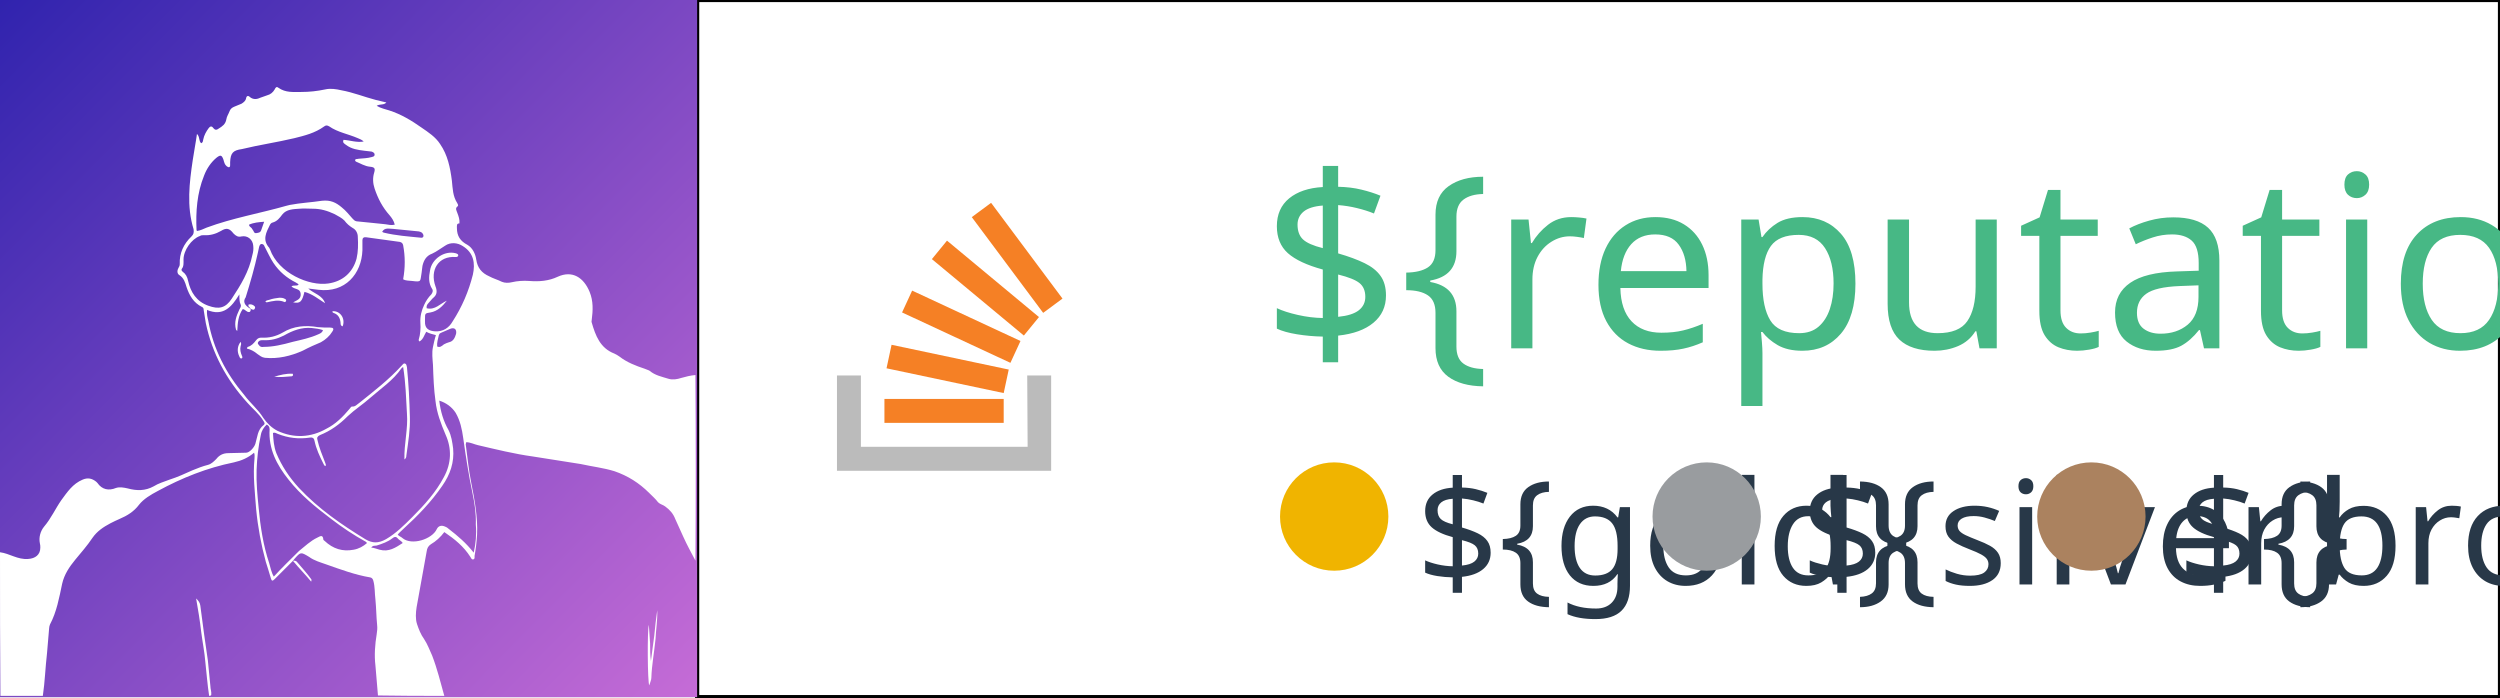
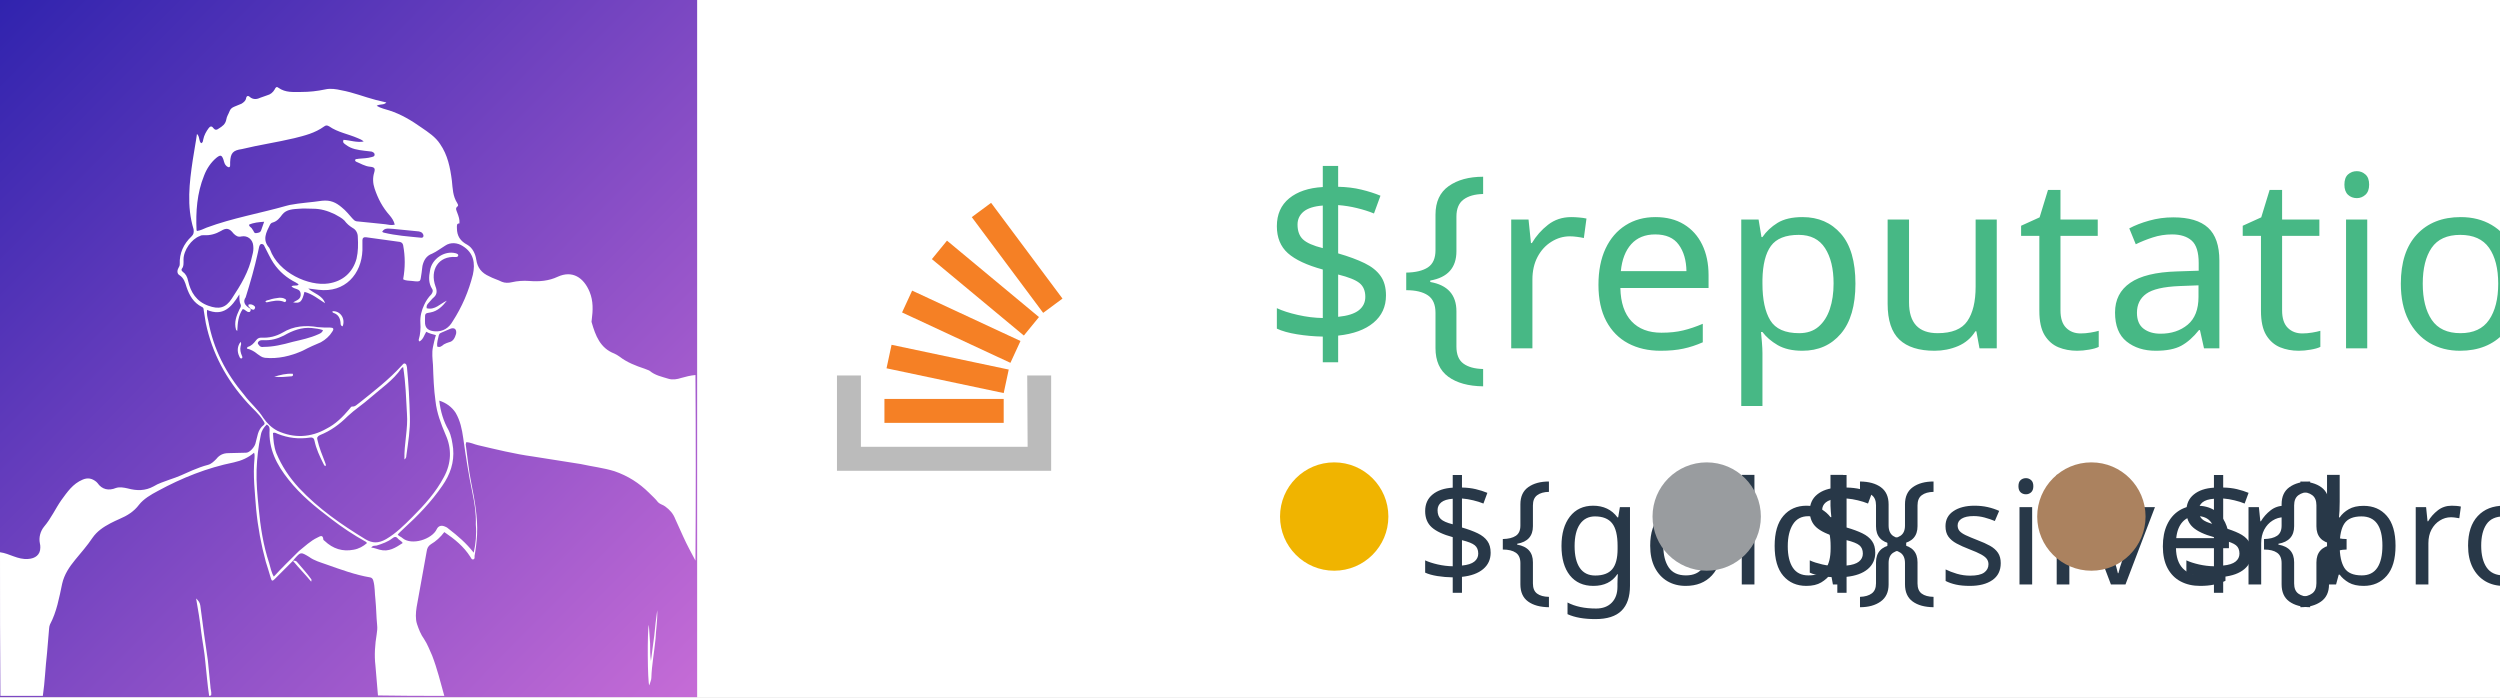
<svg xmlns="http://www.w3.org/2000/svg" version="1.1" id="Layer_1" x="0px" y="0px" viewBox="0 0 595.3 166" style="enable-background:new 0 0 595.3 166;" xml:space="preserve">
  <style type="text/css">
- 	.st0{fill:#FFFFFF;stroke:#000000;stroke-miterlimit:10;}
+ 	.st0{fill:#FFFFFF;}
	.st1{fill:url(#SVGID_1_);}
	.st2{fill-rule:evenodd;clip-rule:evenodd;fill:#BBBBBB;}
	.st3{fill:#F58025;}
	.st4{fill:#47B885;}
	.st5{font-family:-apple-system,BlinkMacSystemFont,"Segoe UI","Noto Sans",Helvetica,Arial,sans-serif,"Apple Color Emoji","Segoe UI Emoji";}
	.st6{font-size:57.238px;}
	.st7{fill:#283848;}
	.st8{font-size:34.343px;}
	.st9{fill-rule:evenodd;clip-rule:evenodd;fill:#F0B400;}
	.st10{fill-rule:evenodd;clip-rule:evenodd;fill:#999C9F;}
	.st11{fill-rule:evenodd;clip-rule:evenodd;fill:#AB825F;}
- 	.st12{fill:#FFFFFF;}
</style>
  <rect x="166" class="st0" width="429.3" height="166" />
  <g id="Layer_1_00000143593139201819616030000004613165705579663764_">
    <g id="Layer_1_00000039092640790402081190000010982682972461611683_">
      <linearGradient id="SVGID_1_" gradientUnits="userSpaceOnUse" x1="-2.451511e-03" y1="-337.998" x2="1.018" y2="-336.988" gradientTransform="matrix(166 0 0 166 0 56108.008)">
        <stop offset="0" style="stop-color:#3023AE" />
        <stop offset="1" style="stop-color:#C86DD7" />
      </linearGradient>
      <path class="st1" d="M0,0h166v166H0V0z" />
      <g>
        <path class="st2" d="M244.6,89.4h5.7v22.7h-51V89.4h5.7v17h39.7L244.6,89.4L244.6,89.4z" />
        <path class="st3" d="M211.1,87.7l27.9,5.9l1.2-5.6l-27.9-5.9L211.1,87.7z M214.8,74.4l25.8,12l2.4-5.2l-25.8-12L214.8,74.4z      M221.9,61.7l21.9,18.2l3.6-4.4l-21.9-18.2L221.9,61.7z M236,48.3l-4.6,3.4l17,22.8l4.6-3.4L236,48.3z M210.6,100.7H239V95h-28.4     V100.7L210.6,100.7z" />
      </g>
      <text transform="matrix(1 0 0 1 300.499 82.9445)" class="st4 st5 st6">${reputation}</text>
      <text transform="matrix(1 0 0 1 518.4951 139.1691)" class="st7 st5 st8">${bronze}</text>
      <text transform="matrix(1 0 0 1 428.8154 139.1691)" class="st7 st5 st8">${silver}</text>
      <text transform="matrix(1 0 0 1 337.2344 139.1691)" class="st7 st5 st8">${gold}</text>
      <circle class="st9" cx="317.7" cy="123" r="12.9" />
      <circle class="st10" cx="406.4" cy="123" r="12.9" />
      <circle class="st11" cx="498" cy="123" r="12.9" />
    </g>
  </g>
  <g id="Layer_2_00000129905321798302084830000002118231201492230333_">
-     <path class="st12" d="M0,131.5c2.3,0.3,4.2,1.8,6.7,1.6c1.7-0.1,2.9-1,2.9-2.7c0-0.3,0-0.7-0.1-1c-0.3-1.4,0.1-2.9,1-4   c1.7-2,2.7-4.3,4.1-6.3c1.4-1.9,2.7-3.9,5.1-4.9c1.2-0.5,2.2-0.3,3.2,0.5c0.1,0.1,0.2,0.2,0.3,0.3c1.1,1.6,2.7,1.9,4.4,1.2   c0.9-0.3,1.9-0.1,2.8,0.1c2.2,0.6,4.2,0.6,6.2-0.5c1.1-0.7,2.5-1.1,3.8-1.6c1.9-0.6,3.6-1.4,5.4-2.2c1.2-0.5,2.5-1,3.7-1.3   c0.8-0.2,1.4-0.8,2-1.4c0.7-0.9,1.6-1.4,2.9-1.4c1.4,0,2.8-0.1,4.2-0.1c0.8,0,1.9-1.2,2.2-2.1c0.5-1.6,0.5-3.4,2-4.5   c0.4-0.3,0.1-0.7-0.1-1c-1-1.7-2.6-2.9-3.8-4.3c-5-5.5-8.4-11.8-9.9-19c-0.2-1-0.3-2.1-0.5-3.1c0-0.3-0.1-0.6-0.4-0.7   c-2-1-3-2.7-3.7-4.8c-0.3-1-0.6-2.1-1.7-2.8c-0.5-0.3-0.6-1-0.2-1.7c0.2-0.3,0.3-0.6,0.3-0.9c-0.1-2.6,0.9-4.8,2.8-6.6   c0.5-0.5,0.6-0.9,0.5-1.7c-1.7-5.5-1-11.1-0.2-16.5c0.3-2.1,0.7-4,1-6.2c0.7,0.6,0.4,1.7,1,2.2c0.5-0.2,0.4-0.6,0.5-0.9   c0.2-1,0.7-1.9,1.3-2.7c0.3-0.4,0.7-0.6,1.1,0c0.4,0.5,0.8,0.5,1.3,0.1c0.8-0.5,1.6-1,1.8-2.2c0.1-0.7,0.5-1.2,0.8-2   c0.2-0.5,0.6-0.8,1.1-1c0.6-0.2,1.1-0.5,1.7-0.7c0.5-0.3,1-0.7,1.1-1.3c0.1-0.6,0.5-0.7,0.9-0.3c0.7,0.6,1.6,0.6,2.4,0.2   c0.5-0.2,1.1-0.4,1.7-0.6c0.8-0.2,1.4-0.7,1.8-1.4c0.2-0.4,0.4-0.8,0.9-0.4c1.7,1.2,3.5,1,5.4,1c2,0,3.8-0.2,5.7-0.6   c1.3-0.3,2.6-0.1,3.9,0.2c2.8,0.5,5.5,1.6,8.2,2.3c0.8,0.2,1.6,0.4,2.5,0.6c-0.6,0.7-1.6,0.3-2.3,0.8c1,0.6,2.1,0.8,3,1.1   c2.8,0.9,5.3,2.4,7.7,4.1c1.6,1.1,3.3,2.2,4.4,3.9c1.8,2.6,2.4,5.6,2.8,8.7c0.2,1.9,0.2,3.7,1.3,5.4c0.1,0.2,0.3,0.5,0.1,0.7   c-0.7,0.5-0.3,1-0.1,1.6c0.3,0.8,0.6,1.6,0.5,2.5c-0.7,0-0.6,0.5-0.6,1.1c0,1.9,0.8,3.1,2.5,4c1.2,0.7,1.9,2.1,2.1,3.5   c0.3,2,1.3,3.2,3.1,4c0.9,0.5,2,0.8,3,1.3c0.7,0.3,1.6,0.3,2.4,0.1c1.3-0.3,2.7-0.4,4.1-0.3c2.4,0.2,4.7,0,6.8-1   c3.5-1.6,6.2,0.2,7.6,3.6c0.9,2.2,0.8,4.4,0.5,6.7c0,0.2-0.1,0.4,0,0.6c0.9,3.1,2,6.1,5.4,7.4c0.4,0.2,0.8,0.4,1.2,0.7   c1.8,1.4,3.9,2.2,6,2.9c0.4,0.2,0.9,0.3,1.2,0.5c1.3,1.1,2.9,1.4,4.5,1.9c1,0.3,2.1,0.1,3-0.2c1.1-0.3,2.2-0.6,3.4-0.7   c0.1,14.7,0.1,29.5,0,44.2c-1-1.9-2-3.7-2.9-5.7c-0.6-1.4-1.3-2.8-1.9-4.2c-0.5-1.3-1.3-2.2-2.4-3c-0.5-0.4-1.2-0.5-1.7-1   c-0.6-0.8-1.3-1.4-2.1-2.2c-2.4-2.4-5.1-4.1-8.3-5.2c-2.6-0.8-5.3-1.1-8-1.7c-3.8-0.6-7.5-1.2-11.4-1.8c-4.4-0.6-8.8-1.7-13.1-2.7   c-0.9-0.2-1.8-0.7-2.8-0.7c0,0.2-0.1,0.4-0.1,0.5c0.4,3,0.7,6.1,1.3,9.1c0.8,4.1,1.6,8.2,1.4,12.4c-0.1,1.8-0.3,3.4-0.6,5.1   c0,0.3,0.1,0.7-0.3,0.8c-0.4,0.1-0.5-0.3-0.7-0.6c-1.6-2.5-3.7-4.2-6.2-5.9c-0.9,1.2-2,2.2-3.2,2.9c-0.6,0.4-0.9,0.9-1,1.7   c-0.8,4.4-1.6,8.9-2.4,13.3c-0.2,1.3-0.3,2.8,0.1,4s0.9,2.5,1.7,3.6c0.8,1.2,1.3,2.6,1.9,3.9c1.2,3.1,2,6.4,2.9,9.6   c-5.3,0-10.4,0-15.8-0.1c-0.2-2.4-0.4-4.8-0.6-7.1c-0.3-2.5-0.1-5.1,0.3-7.5c0.1-0.7,0.2-1.4,0.1-2.2c-0.2-2-0.2-4-0.4-6   c-0.2-1.6-0.1-3.1-0.5-4.5c-0.1-0.4-0.3-0.7-0.7-0.8c-3.6-0.6-7.1-1.9-10.5-3.1c-1.4-0.5-2.9-0.9-4.1-1.8c-2-1.2-2-1.2-3.5,0.5   c-0.1,0.1-0.2,0.3-0.4,0.5c-0.1,0.1-0.1,0.1-0.2,0.2c-1.4,1.4-2.8,2.8-4.1,4.1c-0.5,0.5-0.7,0.5-0.9-0.2c-0.4-1.3-0.8-2.7-1.2-3.9   c-1.1-4-1.9-8.3-2.3-12.5c-0.3-4-0.8-8.1-0.4-12.1c0-0.4,0.1-0.9-0.1-1.4c-1.4,1.2-3,1.9-4.8,2.3c-6.4,1.3-12.4,3.7-18.1,6.8   c-1.7,0.9-3.4,1.9-4.5,3.3c-1.2,1.6-2.8,2.6-4.7,3.4c-0.7,0.3-1.3,0.6-2.1,1c-1.7,0.9-3.2,1.9-4.3,3.5c-1.2,1.8-2.7,3.5-4.1,5.2   s-2.6,3.5-3.1,5.7c-0.7,3.3-1.3,6.7-2.9,9.7c-0.1,0.3-0.2,0.6-0.2,0.9c-0.2,2-0.3,3.9-0.5,5.9c-0.4,3.4-0.5,6.8-1,10.2   c-3.4,0-6.7,0-10.1,0C0,154.3,0,143,0,131.5 M59.6,73.5c0,0,0.1,0.1,0.1,0.2c0,0.3-0.1,0.5-0.3,0.6c-0.7,0.1-0.9-0.6-1.6-0.7   c-1.1,1.6-1.2,3.3-1.3,5.2c-0.2-0.1-0.2-0.2-0.3-0.3c-0.5-1.8,0.1-3.3,0.8-4.8c0.2-0.4,0.5-0.7,0.3-1.2C57,71.9,57,71.2,57,70.1   c-1.9,3.1-3.9,5.3-7.7,3.7c-0.1,1,0.1,1.8,0.3,2.6c1.2,6.7,4.2,12.5,8.6,17.7c1.4,1.9,3.2,3.3,4.5,5.4c0.8,1.2,2,2.4,3.4,3.1   c3.9,1.8,7.9,1.6,11.6-0.5c2.2-1.1,3.9-2.8,5.5-4.7c0.2-0.2,0.4-0.6,0.6-0.6c0.8,0.1,1.2-0.5,1.8-0.9c3.5-2.8,7-5.5,10.1-8.9   c0.2-0.2,0.4-0.6,0.8-0.4c0.3,0.1,0.3,0.5,0.4,0.8c0.4,3.9,0.6,8,0.7,11.9c0.1,3-0.4,6-0.8,8.9c-0.1,0.3,0.1,0.8-0.5,1.2   c-0.1-3.8,0.9-7.3,0.6-11c-0.2-3.6-0.3-7.2-0.9-11c-0.2,0.1-0.3,0.2-0.4,0.3c-2,2.9-4.9,4.8-7.4,7c-1.8,1.6-3.7,2.8-5.4,4.4   c-2,2-4.1,3.5-6.6,4.5c-0.6,0.3-0.8,0.6-0.6,1.2c0.4,1.8,1.1,3.5,1.8,5.3c0.1,0.3,0.3,0.6,0.1,0.9c-0.3-0.1-0.4-0.4-0.5-0.6   c-0.9-1.8-1.7-3.5-2.1-5.4c-0.1-0.6-0.4-0.9-1.1-0.8c-2.7,0.4-5.2,0.1-7.7-0.9c-0.3-0.1-0.6-0.4-1.1-0.2c0.1,1.7,0.2,3.2,0.8,4.8   c1.3,3.1,3.1,5.8,5.4,8.3c4.7,5,10.1,8.7,15.8,12.2c1.7,1,3.1,1,4.9,0c2.4-1.4,4.3-3.3,6.3-5.3c2.9-2.9,5.6-5.9,7.5-9.5   c1.8-3.3,1.9-6.8,0.4-10.1c-1.1-2.6-2.1-5.2-2.4-8c-0.4-2.8-0.5-5.7-0.6-8.6c-0.1-1.4-0.3-2.9,0-4.3c0.2-0.9,0.4-1.9,0.7-2.8   c-0.8-0.2-1.6-0.4-2.3-0.8c-0.5,0.8-0.7,1.8-1.6,2.3c-0.2-0.1-0.2-0.3-0.2-0.4c0.4-1.3,0.5-2.7,0.4-4c-0.1-1.6,0.3-3,0.9-4.3   c0.4-0.9,1-1.8,1.7-2.5c0.3-0.4,0.5-0.9,0.2-1.3c-0.9-1.4-0.8-2.9-0.5-4.4c0.4-2.7,3.4-4.8,6.1-4.1c0.3,0.1,0.7,0.2,0.6,0.6   c-0.1,0.3-0.4,0.3-0.6,0.3c-4.1-0.3-6.2,3.1-4.8,7c0.4,1,0.4,1.9-0.4,2.6c-0.5,0.4-0.8,0.9-1.3,1.4c-0.3,0.3-0.5,0.7-0.4,1.2   c2,0.5,3.2-1.1,4.8-1.8c-1,1.3-2.2,2.5-3.9,2.8c-1.3,0.2-1.3,0.2-1.3,1.6c0,0.2,0,0.4,0,0.5c-0.1,1.8,1,2.3,2.4,2.4   c1.9,0.1,3.3-0.8,4.2-2.4c2.2-3.4,3.8-7.1,4.8-11.1c0.6-2.7,0.2-5.2-2.4-6.8c-1.2-0.8-2.9-1-4.2-0.1c-1,0.6-2,1.4-3.1,1.9   c-1.4,0.5-2,1.6-2.3,2.9c-0.1,0.5-0.1,1-0.2,1.6c-0.4,2.1,0.1,2.3-2.3,2c-0.7-0.1-1.4,0-2.1-0.4c0.5-2.8,0.5-5.4,0-8.1   c-0.1-0.5-0.4-0.7-0.8-0.8c-2.7-0.4-5.3-0.7-8-1.1c-0.6-0.1-0.9,0.2-0.9,0.7c0,0.8,0,1.6,0,2.4c-0.2,5.6-4.1,10.2-10.5,9.4   c-0.8-0.1-1.7-0.2-2.4-0.3c1.3,1.2,3.4,1.6,4,3.5c-1.6-1-3-2.2-4.9-2.7c-0.6,2.4-1,2.8-2.7,2.5c0.8-0.5,1.9-0.7,1.8-2   c-0.1-1.4-1.4-1-2.2-1.8c0.5-0.4,1.2,0,1.7-0.4c-0.1-0.3-0.4-0.3-0.6-0.5c-2.2-1.1-4-2.6-5.4-4.7c-0.8-1.2-1.4-2.6-2.1-3.9   c-0.1-0.3-0.3-0.6-0.7-0.6s-0.5,0.4-0.6,0.7c-0.1,0.5-0.2,0.9-0.3,1.4c-0.8,3.6-1.8,7.1-2.9,10.6C57.8,71.8,58.2,72.7,59.6,73.5    M57.6,35.5c-2.1,0.3-2.7,0.9-2.8,3.1c0,0.2,0,0.5,0,0.7s0,0.4-0.2,0.5s-0.4-0.1-0.6-0.2c-0.5-0.4-0.6-0.9-0.8-1.6   c-0.4-1.1-0.7-1.2-1.7-0.4c-1.3,1.1-2.3,2.6-2.9,4.2c-1.7,4.2-2,8.6-1.8,13c0,0,0.1,0.1,0.1,0.2c0.8-0.1,1.6-0.5,2.3-0.8   c6.2-2.3,12.7-3.4,19-5.2c0.3-0.1,0.5-0.1,0.8-0.2c2.6-0.5,5.1-0.6,7.7-1c2-0.2,3.3,0.4,4.7,1.6c0.9,0.7,1.7,1.7,2.5,2.6   c0.3,0.3,0.5,0.6,1,0.7c2.3,0.2,4.7,0.5,6.9,0.7c0.7,0.1,1.3,0.3,2.2,0.1c-0.2-0.9-0.7-1.6-1.2-2.2c-1.7-1.9-2.8-4-3.6-6.4   c-0.4-1.2-0.5-2.5-0.1-3.8c0.3-1,0.1-1.3-1-1.4c-1.2-0.1-2.3-0.8-3.3-1.2c-0.2-0.1-0.3-0.3-0.2-0.5c0.2-0.2,0.5-0.1,0.8-0.2   c1-0.1,2.1-0.1,3.1-0.4c0.3-0.1,0.7-0.1,0.7-0.6c0-0.4-0.4-0.6-0.7-0.7C88,36,87.4,36,86.8,35.9c-1.6-0.2-3.1-0.4-4.4-1.4   c-0.4-0.3-0.9-0.5-0.6-1.2c1.6,0.1,3.1,0.7,4.8,0.4c-0.5-0.5-1-0.6-1.4-0.8c-2.3-1-4.8-1.4-6.8-2.8c-0.5-0.3-0.8-0.3-1.2,0   c-2.2,1.6-4.7,2.2-7.1,2.8C65.9,33.9,61.7,34.5,57.6,35.5 M71.2,131.2c1.4-1.1,2.7-2.4,4.4-3.2c0.6-0.3,1.3-0.8,1.4,0.5   c0,0.1,0.2,0.2,0.3,0.3c2,1.9,4.3,2.6,6.9,2.1c1.2-0.2,2.3-0.8,3.2-1.6c-0.1-0.1-0.2-0.2-0.3-0.3c-2.9-1.6-5.6-3.4-8.2-5.4   c-3.7-2.8-7.3-5.7-10.2-9.4c-2.8-3.5-4.8-7.3-4.5-12c0-0.6-0.3-0.9-0.7-1.1c-0.7,0.7-1.2,1.4-1.4,2.5c-0.6,2.8-0.9,5.5-1,8.3   c-0.1,3,0.2,6.1,0.5,9.1c0.4,4.4,1.1,8.9,2.5,13.1c0.3,1,0.5,2.2,1.1,3.2C67.2,135.1,69.2,133.2,71.2,131.2 M79.7,51   c-1.7-0.8-3.3-1.3-5.2-1.3c-1,0-2.2-0.1-3.2,0c-1.4,0.1-3.1,0.1-4.1,1.4c-0.6,0.8-1.2,1.6-2.3,1.9c-0.2,0-0.5,0.3-0.6,0.5   c-0.9,1.8-1.9,3.6-0.2,5.5c0.1,0.1,0.1,0.3,0.2,0.4c2,5.6,9.3,8.8,13.9,8.1c3.4-0.5,5.8-2.6,6.7-5.9c0.4-1.7,0.4-3.4,0.3-5.2   c0-0.8-0.4-1.7-1.2-2.1c-0.8-0.5-1.4-1-2-1.8C81.4,51.9,80.6,51.5,79.7,51 M113.3,124.9c0.1-2.6-0.3-5.1-0.8-7.5   c-0.9-4.3-1.6-8.8-2.2-13.1c-0.3-2.1-0.7-4.1-1.8-6c-0.9-1.4-2.3-2.4-3.9-2.9c0.3,2.6,1,4.9,2.2,7c0.7,1.4,0.9,2.9,1.1,4.4   c0.3,3.3-0.7,6.2-2.6,8.9c-2.6,3.8-5.8,7.1-9.2,10.2c-0.5,0.5-1,0.9-1.4,1.4c0.3,0.4,0.8,0.5,1.1,0.8c2.2,1.9,7.1,0.3,8.2-2.1   c0.4-0.8,1.1-1,2-0.6c0.3,0.1,0.6,0.3,0.8,0.5c2.2,1.7,4.2,3.4,6,5.7C113.3,129.4,113.5,127.2,113.3,124.9 M60.1,60.7   c0.2-0.7,0.3-1.4,0.2-2.2c-0.1-1.4-1.3-2.5-2.8-2.2c-0.8,0.2-1.3-0.1-1.9-0.7c-1-1.3-1.7-1.4-3-0.6c-1.2,0.7-2.6,1.1-4,1   c-0.4,0-0.7,0-1,0.2c-2,0.7-3.9,3.4-3.9,5.6c0,0.7,0.1,1.6-0.4,2.2c-0.2,0.3,0,0.5,0.2,0.7c0.7,0.5,1.1,1.2,1.3,2.2   c0.6,2.7,2,4.9,4.8,5.9c2.5,0.9,4.1,0.6,5.6-1.7C57.3,67.9,59.3,64.7,60.1,60.7 M93.6,54.5c-0.9,0-2-0.4-2.6,0.7   c0.2,0.1,0.3,0.2,0.4,0.2c2.9,0.7,5.8,0.9,8.8,1.2c0.6,0.1,0.8-0.4,0.5-0.9c-0.2-0.4-0.6-0.5-1-0.6C97.6,54.9,95.6,54.7,93.6,54.5    M105.7,82c0.4-0.2,0.8-0.4,1.2-0.5c1-0.2,1.4-1,1.7-2c0.2-1.1-0.4-1.6-1.4-1.2c-0.7,0.3-1.6,0.7-2.3,1c-0.2,0.1-0.3,0.2-0.4,0.5   c-0.2,0.9-0.5,1.8-0.4,2.7C104.7,82.8,105.1,82.5,105.7,82 M90.4,130.9c2.2,0.6,3.8-0.5,5.5-1.6c-0.3-0.5-0.9-0.7-1.2-1.1   c-0.4-0.5-0.8-0.4-1.3,0c-1,0.8-2.4,1.3-3.7,1.7c-0.4,0.1-0.9-0.1-1.3,0.5C89,130.4,89.6,130.7,90.4,130.9 M59.9,54.3   c0.1,0.2,0.3,0.4,0.4,0.6c0.2,0.3,0.2,0.7,0.8,0.6c0.5-0.1,0.9-0.1,1.1-0.7c0.2-0.6,0.4-1.2,0.7-2c-1.3,0.1-2.5,0.2-3.6,0.7   C59.3,53.9,59.6,54,59.9,54.3z" />
-     <path class="st12" d="M49.8,165.7c-0.4-2.6-0.6-5.3-0.9-8c-0.2-2.5-0.7-4.9-1-7.3c-0.3-2.6-0.7-5.1-1.2-7.9c0.6,0.6,0.9,1,1,1.7   c0.3,2.3,0.6,4.5,0.9,6.8c0.3,2.1,0.6,4.2,0.9,6.3c0.2,2.1,0.4,4,0.6,6.1c0,0.7,0.3,1.3,0.2,2.1C50.1,165.7,50,165.7,49.8,165.7z" />
-     <path class="st12" d="M69.9,133.5c0.4,0,0.7,0.1,0.9,0.4c1.1,1.3,2.3,2.6,3.3,4c0.1,0.1,0.1,0.3,0,0.6c-1.4-1.7-2.9-3.2-4.3-4.9   C69.8,133.6,69.8,133.5,69.9,133.5z" />
-     <path class="st12" d="M59.6,73.4c-0.2-0.3-0.6-0.4-0.4-0.9c0.5-0.1,1,0,1.4,0.4c0.2,0.2,0.2,0.4,0,0.7c-0.2,0.3-0.5,0.1-0.8,0   C59.6,73.5,59.6,73.5,59.6,73.4z" />
-     <path class="st12" d="M156.1,152.1c-0.3,3.1-0.9,6.2-1,9.3c0,0.5-0.3,1.1-0.5,1.8c-0.4-0.7-0.5-13.1-0.1-14.4   c0.1,1.6,0.2,3,0.3,4.4c0,1.4,0,2.9,0.2,4.2c0.3-2.1,0.5-4,0.8-6.1c0.2-2,0.4-4,0.7-6C156.6,147.6,156.2,149.8,156.1,152.1z" />
-     <path class="st12" d="M72.1,83.5c-2.9,1.3-5.9,2-9,1.7c-0.8-0.1-1.2-0.5-1.8-0.9c-0.7-0.6-1.6-1.1-2.5-1.3c0-0.2,0.1-0.3,0.2-0.4   c0.8-0.2,1.4-0.8,2-1.6c0.3-0.4,0.7-0.6,1.2-0.6c1.9,0.1,3.5-0.3,5.1-1.2c2.6-1.6,5.5-1.8,8.4-1.3c0.9,0.1,2,0.1,2.9,0.1   c0.8,0,1,0.3,0.5,1c-0.6,1-1.6,1.9-2.7,2.5C75.2,82,73.6,82.7,72.1,83.5 M69.7,81.4c2.1-0.5,4.1-0.9,6.1-1.8c0.4-0.2,0.9-0.3,1.1-1   c-0.9-0.3-1.8-0.4-2.7-0.5c-2.4-0.2-4.5,0.6-6.6,1.8c-1.6,0.8-3.1,1.2-4.9,1.1c-0.5,0-0.9,0-1.2,0.4c-0.2,0.3-0.1,0.5,0.1,0.7   c0.3,0.5,0.7,0.6,1.2,0.5C65,82.6,67.2,82.1,69.7,81.4z" />
-     <path class="st12" d="M64.1,71.4c0.8-0.3,1.6-0.4,2.4-0.5c0.5,0,0.9,0,1.4,0.3c0.2,0.1,0.3,0.3,0.2,0.5c-0.1,0.2-0.3,0.3-0.4,0.2   c-1.4-0.6-2.8-0.2-4.2,0.1c-0.1,0-0.1-0.1-0.3-0.1C63.3,71.5,63.7,71.5,64.1,71.4z" />
-     <path class="st12" d="M81.6,77.7c-0.5-0.1-0.5-0.5-0.5-0.8c-0.1-1.1-0.5-2-1.7-2.4c-0.2-0.1-0.3-0.2-0.2-0.4   C81,74,82.3,75.8,81.6,77.7z" />
-     <path class="st12" d="M69.7,89c0.2,0.4,0,0.5-0.2,0.6c-1.4,0.1-2.8,0.3-4.2,0.1C66.7,89.3,68.1,88.9,69.7,89z" />
-     <path class="st12" d="M57.3,82.4c-0.2,0.8,0,1.6,0.3,2.3c0.1,0.2,0.2,0.5,0,0.6c-0.3,0.2-0.5-0.1-0.6-0.4c-0.6-1.2-0.5-2.5,0.3-3.5   C57.5,81.8,57.4,82.1,57.3,82.4z" />
+     <path class="st0" d="M0,131.5c2.3,0.3,4.2,1.8,6.7,1.6c1.7-0.1,2.9-1,2.9-2.7c0-0.3,0-0.7-0.1-1c-0.3-1.4,0.1-2.9,1-4   c1.7-2,2.7-4.3,4.1-6.3c1.4-1.9,2.7-3.9,5.1-4.9c1.2-0.5,2.2-0.3,3.2,0.5c0.1,0.1,0.2,0.2,0.3,0.3c1.1,1.6,2.7,1.9,4.4,1.2   c0.9-0.3,1.9-0.1,2.8,0.1c2.2,0.6,4.2,0.6,6.2-0.5c1.1-0.7,2.5-1.1,3.8-1.6c1.9-0.6,3.6-1.4,5.4-2.2c1.2-0.5,2.5-1,3.7-1.3   c0.8-0.2,1.4-0.8,2-1.4c0.7-0.9,1.6-1.4,2.9-1.4c1.4,0,2.8-0.1,4.2-0.1c0.8,0,1.9-1.2,2.2-2.1c0.5-1.6,0.5-3.4,2-4.5   c0.4-0.3,0.1-0.7-0.1-1c-1-1.7-2.6-2.9-3.8-4.3c-5-5.5-8.4-11.8-9.9-19c-0.2-1-0.3-2.1-0.5-3.1c0-0.3-0.1-0.6-0.4-0.7   c-2-1-3-2.7-3.7-4.8c-0.3-1-0.6-2.1-1.7-2.8c-0.5-0.3-0.6-1-0.2-1.7c0.2-0.3,0.3-0.6,0.3-0.9c-0.1-2.6,0.9-4.8,2.8-6.6   c0.5-0.5,0.6-0.9,0.5-1.7c-1.7-5.5-1-11.1-0.2-16.5c0.3-2.1,0.7-4,1-6.2c0.7,0.6,0.4,1.7,1,2.2c0.5-0.2,0.4-0.6,0.5-0.9   c0.2-1,0.7-1.9,1.3-2.7c0.3-0.4,0.7-0.6,1.1,0c0.4,0.5,0.8,0.5,1.3,0.1c0.8-0.5,1.6-1,1.8-2.2c0.1-0.7,0.5-1.2,0.8-2   c0.2-0.5,0.6-0.8,1.1-1c0.6-0.2,1.1-0.5,1.7-0.7c0.5-0.3,1-0.7,1.1-1.3c0.1-0.6,0.5-0.7,0.9-0.3c0.7,0.6,1.6,0.6,2.4,0.2   c0.5-0.2,1.1-0.4,1.7-0.6c0.8-0.2,1.4-0.7,1.8-1.4c0.2-0.4,0.4-0.8,0.9-0.4c1.7,1.2,3.5,1,5.4,1c2,0,3.8-0.2,5.7-0.6   c1.3-0.3,2.6-0.1,3.9,0.2c2.8,0.5,5.5,1.6,8.2,2.3c0.8,0.2,1.6,0.4,2.5,0.6c-0.6,0.7-1.6,0.3-2.3,0.8c1,0.6,2.1,0.8,3,1.1   c2.8,0.9,5.3,2.4,7.7,4.1c1.6,1.1,3.3,2.2,4.4,3.9c1.8,2.6,2.4,5.6,2.8,8.7c0.2,1.9,0.2,3.7,1.3,5.4c0.1,0.2,0.3,0.5,0.1,0.7   c-0.7,0.5-0.3,1-0.1,1.6c0.3,0.8,0.6,1.6,0.5,2.5c-0.7,0-0.6,0.5-0.6,1.1c0,1.9,0.8,3.1,2.5,4c1.2,0.7,1.9,2.1,2.1,3.5   c0.3,2,1.3,3.2,3.1,4c0.9,0.5,2,0.8,3,1.3c0.7,0.3,1.6,0.3,2.4,0.1c1.3-0.3,2.7-0.4,4.1-0.3c2.4,0.2,4.7,0,6.8-1   c3.5-1.6,6.2,0.2,7.6,3.6c0.9,2.2,0.8,4.4,0.5,6.7c0,0.2-0.1,0.4,0,0.6c0.9,3.1,2,6.1,5.4,7.4c0.4,0.2,0.8,0.4,1.2,0.7   c1.8,1.4,3.9,2.2,6,2.9c0.4,0.2,0.9,0.3,1.2,0.5c1.3,1.1,2.9,1.4,4.5,1.9c1,0.3,2.1,0.1,3-0.2c1.1-0.3,2.2-0.6,3.4-0.7   c0.1,14.7,0.1,29.5,0,44.2c-1-1.9-2-3.7-2.9-5.7c-0.6-1.4-1.3-2.8-1.9-4.2c-0.5-1.3-1.3-2.2-2.4-3c-0.5-0.4-1.2-0.5-1.7-1   c-0.6-0.8-1.3-1.4-2.1-2.2c-2.4-2.4-5.1-4.1-8.3-5.2c-2.6-0.8-5.3-1.1-8-1.7c-3.8-0.6-7.5-1.2-11.4-1.8c-4.4-0.6-8.8-1.7-13.1-2.7   c-0.9-0.2-1.8-0.7-2.8-0.7c0,0.2-0.1,0.4-0.1,0.5c0.4,3,0.7,6.1,1.3,9.1c0.8,4.1,1.6,8.2,1.4,12.4c-0.1,1.8-0.3,3.4-0.6,5.1   c0,0.3,0.1,0.7-0.3,0.8c-0.4,0.1-0.5-0.3-0.7-0.6c-1.6-2.5-3.7-4.2-6.2-5.9c-0.9,1.2-2,2.2-3.2,2.9c-0.6,0.4-0.9,0.9-1,1.7   c-0.8,4.4-1.6,8.9-2.4,13.3c-0.2,1.3-0.3,2.8,0.1,4s0.9,2.5,1.7,3.6c0.8,1.2,1.3,2.6,1.9,3.9c1.2,3.1,2,6.4,2.9,9.6   c-5.3,0-10.4,0-15.8-0.1c-0.2-2.4-0.4-4.8-0.6-7.1c-0.3-2.5-0.1-5.1,0.3-7.5c0.1-0.7,0.2-1.4,0.1-2.2c-0.2-2-0.2-4-0.4-6   c-0.2-1.6-0.1-3.1-0.5-4.5c-0.1-0.4-0.3-0.7-0.7-0.8c-3.6-0.6-7.1-1.9-10.5-3.1c-1.4-0.5-2.9-0.9-4.1-1.8c-2-1.2-2-1.2-3.5,0.5   c-0.1,0.1-0.2,0.3-0.4,0.5c-0.1,0.1-0.1,0.1-0.2,0.2c-1.4,1.4-2.8,2.8-4.1,4.1c-0.5,0.5-0.7,0.5-0.9-0.2c-0.4-1.3-0.8-2.7-1.2-3.9   c-1.1-4-1.9-8.3-2.3-12.5c-0.3-4-0.8-8.1-0.4-12.1c0-0.4,0.1-0.9-0.1-1.4c-1.4,1.2-3,1.9-4.8,2.3c-6.4,1.3-12.4,3.7-18.1,6.8   c-1.7,0.9-3.4,1.9-4.5,3.3c-1.2,1.6-2.8,2.6-4.7,3.4c-0.7,0.3-1.3,0.6-2.1,1c-1.7,0.9-3.2,1.9-4.3,3.5c-1.2,1.8-2.7,3.5-4.1,5.2   s-2.6,3.5-3.1,5.7c-0.7,3.3-1.3,6.7-2.9,9.7c-0.1,0.3-0.2,0.6-0.2,0.9c-0.2,2-0.3,3.9-0.5,5.9c-0.4,3.4-0.5,6.8-1,10.2   c-3.4,0-6.7,0-10.1,0C0,154.3,0,143,0,131.5 M59.6,73.5c0,0,0.1,0.1,0.1,0.2c0,0.3-0.1,0.5-0.3,0.6c-0.7,0.1-0.9-0.6-1.6-0.7   c-1.1,1.6-1.2,3.3-1.3,5.2c-0.2-0.1-0.2-0.2-0.3-0.3c-0.5-1.8,0.1-3.3,0.8-4.8c0.2-0.4,0.5-0.7,0.3-1.2C57,71.9,57,71.2,57,70.1   c-1.9,3.1-3.9,5.3-7.7,3.7c-0.1,1,0.1,1.8,0.3,2.6c1.2,6.7,4.2,12.5,8.6,17.7c1.4,1.9,3.2,3.3,4.5,5.4c0.8,1.2,2,2.4,3.4,3.1   c3.9,1.8,7.9,1.6,11.6-0.5c2.2-1.1,3.9-2.8,5.5-4.7c0.2-0.2,0.4-0.6,0.6-0.6c0.8,0.1,1.2-0.5,1.8-0.9c3.5-2.8,7-5.5,10.1-8.9   c0.2-0.2,0.4-0.6,0.8-0.4c0.3,0.1,0.3,0.5,0.4,0.8c0.4,3.9,0.6,8,0.7,11.9c0.1,3-0.4,6-0.8,8.9c-0.1,0.3,0.1,0.8-0.5,1.2   c-0.1-3.8,0.9-7.3,0.6-11c-0.2-3.6-0.3-7.2-0.9-11c-0.2,0.1-0.3,0.2-0.4,0.3c-2,2.9-4.9,4.8-7.4,7c-1.8,1.6-3.7,2.8-5.4,4.4   c-2,2-4.1,3.5-6.6,4.5c-0.6,0.3-0.8,0.6-0.6,1.2c0.4,1.8,1.1,3.5,1.8,5.3c0.1,0.3,0.3,0.6,0.1,0.9c-0.3-0.1-0.4-0.4-0.5-0.6   c-0.9-1.8-1.7-3.5-2.1-5.4c-0.1-0.6-0.4-0.9-1.1-0.8c-2.7,0.4-5.2,0.1-7.7-0.9c-0.3-0.1-0.6-0.4-1.1-0.2c0.1,1.7,0.2,3.2,0.8,4.8   c1.3,3.1,3.1,5.8,5.4,8.3c4.7,5,10.1,8.7,15.8,12.2c1.7,1,3.1,1,4.9,0c2.4-1.4,4.3-3.3,6.3-5.3c2.9-2.9,5.6-5.9,7.5-9.5   c1.8-3.3,1.9-6.8,0.4-10.1c-1.1-2.6-2.1-5.2-2.4-8c-0.4-2.8-0.5-5.7-0.6-8.6c-0.1-1.4-0.3-2.9,0-4.3c0.2-0.9,0.4-1.9,0.7-2.8   c-0.8-0.2-1.6-0.4-2.3-0.8c-0.5,0.8-0.7,1.8-1.6,2.3c-0.2-0.1-0.2-0.3-0.2-0.4c0.4-1.3,0.5-2.7,0.4-4c-0.1-1.6,0.3-3,0.9-4.3   c0.4-0.9,1-1.8,1.7-2.5c0.3-0.4,0.5-0.9,0.2-1.3c-0.9-1.4-0.8-2.9-0.5-4.4c0.4-2.7,3.4-4.8,6.1-4.1c0.3,0.1,0.7,0.2,0.6,0.6   c-0.1,0.3-0.4,0.3-0.6,0.3c-4.1-0.3-6.2,3.1-4.8,7c0.4,1,0.4,1.9-0.4,2.6c-0.5,0.4-0.8,0.9-1.3,1.4c-0.3,0.3-0.5,0.7-0.4,1.2   c2,0.5,3.2-1.1,4.8-1.8c-1,1.3-2.2,2.5-3.9,2.8c-1.3,0.2-1.3,0.2-1.3,1.6c0,0.2,0,0.4,0,0.5c-0.1,1.8,1,2.3,2.4,2.4   c1.9,0.1,3.3-0.8,4.2-2.4c2.2-3.4,3.8-7.1,4.8-11.1c0.6-2.7,0.2-5.2-2.4-6.8c-1.2-0.8-2.9-1-4.2-0.1c-1,0.6-2,1.4-3.1,1.9   c-1.4,0.5-2,1.6-2.3,2.9c-0.1,0.5-0.1,1-0.2,1.6c-0.4,2.1,0.1,2.3-2.3,2c-0.7-0.1-1.4,0-2.1-0.4c0.5-2.8,0.5-5.4,0-8.1   c-0.1-0.5-0.4-0.7-0.8-0.8c-2.7-0.4-5.3-0.7-8-1.1c-0.6-0.1-0.9,0.2-0.9,0.7c0,0.8,0,1.6,0,2.4c-0.2,5.6-4.1,10.2-10.5,9.4   c-0.8-0.1-1.7-0.2-2.4-0.3c1.3,1.2,3.4,1.6,4,3.5c-1.6-1-3-2.2-4.9-2.7c-0.6,2.4-1,2.8-2.7,2.5c0.8-0.5,1.9-0.7,1.8-2   c-0.1-1.4-1.4-1-2.2-1.8c0.5-0.4,1.2,0,1.7-0.4c-0.1-0.3-0.4-0.3-0.6-0.5c-2.2-1.1-4-2.6-5.4-4.7c-0.8-1.2-1.4-2.6-2.1-3.9   c-0.1-0.3-0.3-0.6-0.7-0.6s-0.5,0.4-0.6,0.7c-0.1,0.5-0.2,0.9-0.3,1.4c-0.8,3.6-1.8,7.1-2.9,10.6C57.8,71.8,58.2,72.7,59.6,73.5    M57.6,35.5c-2.1,0.3-2.7,0.9-2.8,3.1c0,0.2,0,0.5,0,0.7s0,0.4-0.2,0.5s-0.4-0.1-0.6-0.2c-0.5-0.4-0.6-0.9-0.8-1.6   c-0.4-1.1-0.7-1.2-1.7-0.4c-1.3,1.1-2.3,2.6-2.9,4.2c-1.7,4.2-2,8.6-1.8,13c0,0,0.1,0.1,0.1,0.2c0.8-0.1,1.6-0.5,2.3-0.8   c6.2-2.3,12.7-3.4,19-5.2c0.3-0.1,0.5-0.1,0.8-0.2c2.6-0.5,5.1-0.6,7.7-1c2-0.2,3.3,0.4,4.7,1.6c0.9,0.7,1.7,1.7,2.5,2.6   c0.3,0.3,0.5,0.6,1,0.7c2.3,0.2,4.7,0.5,6.9,0.7c0.7,0.1,1.3,0.3,2.2,0.1c-0.2-0.9-0.7-1.6-1.2-2.2c-1.7-1.9-2.8-4-3.6-6.4   c-0.4-1.2-0.5-2.5-0.1-3.8c0.3-1,0.1-1.3-1-1.4c-1.2-0.1-2.3-0.8-3.3-1.2c-0.2-0.1-0.3-0.3-0.2-0.5c0.2-0.2,0.5-0.1,0.8-0.2   c1-0.1,2.1-0.1,3.1-0.4c0.3-0.1,0.7-0.1,0.7-0.6c0-0.4-0.4-0.6-0.7-0.7C88,36,87.4,36,86.8,35.9c-1.6-0.2-3.1-0.4-4.4-1.4   c-0.4-0.3-0.9-0.5-0.6-1.2c1.6,0.1,3.1,0.7,4.8,0.4c-0.5-0.5-1-0.6-1.4-0.8c-2.3-1-4.8-1.4-6.8-2.8c-0.5-0.3-0.8-0.3-1.2,0   c-2.2,1.6-4.7,2.2-7.1,2.8C65.9,33.9,61.7,34.5,57.6,35.5 M71.2,131.2c1.4-1.1,2.7-2.4,4.4-3.2c0.6-0.3,1.3-0.8,1.4,0.5   c0,0.1,0.2,0.2,0.3,0.3c2,1.9,4.3,2.6,6.9,2.1c1.2-0.2,2.3-0.8,3.2-1.6c-0.1-0.1-0.2-0.2-0.3-0.3c-2.9-1.6-5.6-3.4-8.2-5.4   c-3.7-2.8-7.3-5.7-10.2-9.4c-2.8-3.5-4.8-7.3-4.5-12c0-0.6-0.3-0.9-0.7-1.1c-0.7,0.7-1.2,1.4-1.4,2.5c-0.6,2.8-0.9,5.5-1,8.3   c-0.1,3,0.2,6.1,0.5,9.1c0.4,4.4,1.1,8.9,2.5,13.1c0.3,1,0.5,2.2,1.1,3.2C67.2,135.1,69.2,133.2,71.2,131.2 M79.7,51   c-1.7-0.8-3.3-1.3-5.2-1.3c-1,0-2.2-0.1-3.2,0c-1.4,0.1-3.1,0.1-4.1,1.4c-0.6,0.8-1.2,1.6-2.3,1.9c-0.2,0-0.5,0.3-0.6,0.5   c-0.9,1.8-1.9,3.6-0.2,5.5c0.1,0.1,0.1,0.3,0.2,0.4c2,5.6,9.3,8.8,13.9,8.1c3.4-0.5,5.8-2.6,6.7-5.9c0.4-1.7,0.4-3.4,0.3-5.2   c0-0.8-0.4-1.7-1.2-2.1c-0.8-0.5-1.4-1-2-1.8C81.4,51.9,80.6,51.5,79.7,51 M113.3,124.9c0.1-2.6-0.3-5.1-0.8-7.5   c-0.9-4.3-1.6-8.8-2.2-13.1c-0.3-2.1-0.7-4.1-1.8-6c-0.9-1.4-2.3-2.4-3.9-2.9c0.3,2.6,1,4.9,2.2,7c0.7,1.4,0.9,2.9,1.1,4.4   c0.3,3.3-0.7,6.2-2.6,8.9c-2.6,3.8-5.8,7.1-9.2,10.2c-0.5,0.5-1,0.9-1.4,1.4c0.3,0.4,0.8,0.5,1.1,0.8c2.2,1.9,7.1,0.3,8.2-2.1   c0.4-0.8,1.1-1,2-0.6c0.3,0.1,0.6,0.3,0.8,0.5c2.2,1.7,4.2,3.4,6,5.7C113.3,129.4,113.5,127.2,113.3,124.9 M60.1,60.7   c0.2-0.7,0.3-1.4,0.2-2.2c-0.1-1.4-1.3-2.5-2.8-2.2c-0.8,0.2-1.3-0.1-1.9-0.7c-1-1.3-1.7-1.4-3-0.6c-1.2,0.7-2.6,1.1-4,1   c-0.4,0-0.7,0-1,0.2c-2,0.7-3.9,3.4-3.9,5.6c0,0.7,0.1,1.6-0.4,2.2c-0.2,0.3,0,0.5,0.2,0.7c0.7,0.5,1.1,1.2,1.3,2.2   c0.6,2.7,2,4.9,4.8,5.9c2.5,0.9,4.1,0.6,5.6-1.7C57.3,67.9,59.3,64.7,60.1,60.7 M93.6,54.5c-0.9,0-2-0.4-2.6,0.7   c0.2,0.1,0.3,0.2,0.4,0.2c2.9,0.7,5.8,0.9,8.8,1.2c0.6,0.1,0.8-0.4,0.5-0.9c-0.2-0.4-0.6-0.5-1-0.6C97.6,54.9,95.6,54.7,93.6,54.5    M105.7,82c0.4-0.2,0.8-0.4,1.2-0.5c1-0.2,1.4-1,1.7-2c0.2-1.1-0.4-1.6-1.4-1.2c-0.7,0.3-1.6,0.7-2.3,1c-0.2,0.1-0.3,0.2-0.4,0.5   c-0.2,0.9-0.5,1.8-0.4,2.7C104.7,82.8,105.1,82.5,105.7,82 M90.4,130.9c2.2,0.6,3.8-0.5,5.5-1.6c-0.3-0.5-0.9-0.7-1.2-1.1   c-0.4-0.5-0.8-0.4-1.3,0c-1,0.8-2.4,1.3-3.7,1.7c-0.4,0.1-0.9-0.1-1.3,0.5C89,130.4,89.6,130.7,90.4,130.9 M59.9,54.3   c0.1,0.2,0.3,0.4,0.4,0.6c0.2,0.3,0.2,0.7,0.8,0.6c0.5-0.1,0.9-0.1,1.1-0.7c0.2-0.6,0.4-1.2,0.7-2c-1.3,0.1-2.5,0.2-3.6,0.7   C59.3,53.9,59.6,54,59.9,54.3z" />
+     <path class="st0" d="M49.8,165.7c-0.4-2.6-0.6-5.3-0.9-8c-0.2-2.5-0.7-4.9-1-7.3c-0.3-2.6-0.7-5.1-1.2-7.9c0.6,0.6,0.9,1,1,1.7   c0.3,2.3,0.6,4.5,0.9,6.8c0.3,2.1,0.6,4.2,0.9,6.3c0.2,2.1,0.4,4,0.6,6.1c0,0.7,0.3,1.3,0.2,2.1C50.1,165.7,50,165.7,49.8,165.7z" />
+     <path class="st0" d="M69.9,133.5c0.4,0,0.7,0.1,0.9,0.4c1.1,1.3,2.3,2.6,3.3,4c0.1,0.1,0.1,0.3,0,0.6c-1.4-1.7-2.9-3.2-4.3-4.9   C69.8,133.6,69.8,133.5,69.9,133.5z" />
+     <path class="st0" d="M59.6,73.4c-0.2-0.3-0.6-0.4-0.4-0.9c0.5-0.1,1,0,1.4,0.4c0.2,0.2,0.2,0.4,0,0.7c-0.2,0.3-0.5,0.1-0.8,0   C59.6,73.5,59.6,73.5,59.6,73.4z" />
+     <path class="st0" d="M156.1,152.1c-0.3,3.1-0.9,6.2-1,9.3c0,0.5-0.3,1.1-0.5,1.8c-0.4-0.7-0.5-13.1-0.1-14.4c0.1,1.6,0.2,3,0.3,4.4   c0,1.4,0,2.9,0.2,4.2c0.3-2.1,0.5-4,0.8-6.1c0.2-2,0.4-4,0.7-6C156.6,147.6,156.2,149.8,156.1,152.1z" />
+     <path class="st0" d="M72.1,83.5c-2.9,1.3-5.9,2-9,1.7c-0.8-0.1-1.2-0.5-1.8-0.9c-0.7-0.6-1.6-1.1-2.5-1.3c0-0.2,0.1-0.3,0.2-0.4   c0.8-0.2,1.4-0.8,2-1.6c0.3-0.4,0.7-0.6,1.2-0.6c1.9,0.1,3.5-0.3,5.1-1.2c2.6-1.6,5.5-1.8,8.4-1.3c0.9,0.1,2,0.1,2.9,0.1   c0.8,0,1,0.3,0.5,1c-0.6,1-1.6,1.9-2.7,2.5C75.2,82,73.6,82.7,72.1,83.5 M69.7,81.4c2.1-0.5,4.1-0.9,6.1-1.8c0.4-0.2,0.9-0.3,1.1-1   c-0.9-0.3-1.8-0.4-2.7-0.5c-2.4-0.2-4.5,0.6-6.6,1.8c-1.6,0.8-3.1,1.2-4.9,1.1c-0.5,0-0.9,0-1.2,0.4c-0.2,0.3-0.1,0.5,0.1,0.7   c0.3,0.5,0.7,0.6,1.2,0.5C65,82.6,67.2,82.1,69.7,81.4z" />
+     <path class="st0" d="M64.1,71.4c0.8-0.3,1.6-0.4,2.4-0.5c0.5,0,0.9,0,1.4,0.3c0.2,0.1,0.3,0.3,0.2,0.5c-0.1,0.2-0.3,0.3-0.4,0.2   c-1.4-0.6-2.8-0.2-4.2,0.1c-0.1,0-0.1-0.1-0.3-0.1C63.3,71.5,63.7,71.5,64.1,71.4z" />
+     <path class="st0" d="M81.6,77.7c-0.5-0.1-0.5-0.5-0.5-0.8c-0.1-1.1-0.5-2-1.7-2.4c-0.2-0.1-0.3-0.2-0.2-0.4   C81,74,82.3,75.8,81.6,77.7z" />
+     <path class="st0" d="M69.7,89c0.2,0.4,0,0.5-0.2,0.6c-1.4,0.1-2.8,0.3-4.2,0.1C66.7,89.3,68.1,88.9,69.7,89z" />
+     <path class="st0" d="M57.3,82.4c-0.2,0.8,0,1.6,0.3,2.3c0.1,0.2,0.2,0.5,0,0.6c-0.3,0.2-0.5-0.1-0.6-0.4c-0.6-1.2-0.5-2.5,0.3-3.5   C57.5,81.8,57.4,82.1,57.3,82.4z" />
  </g>
</svg>
